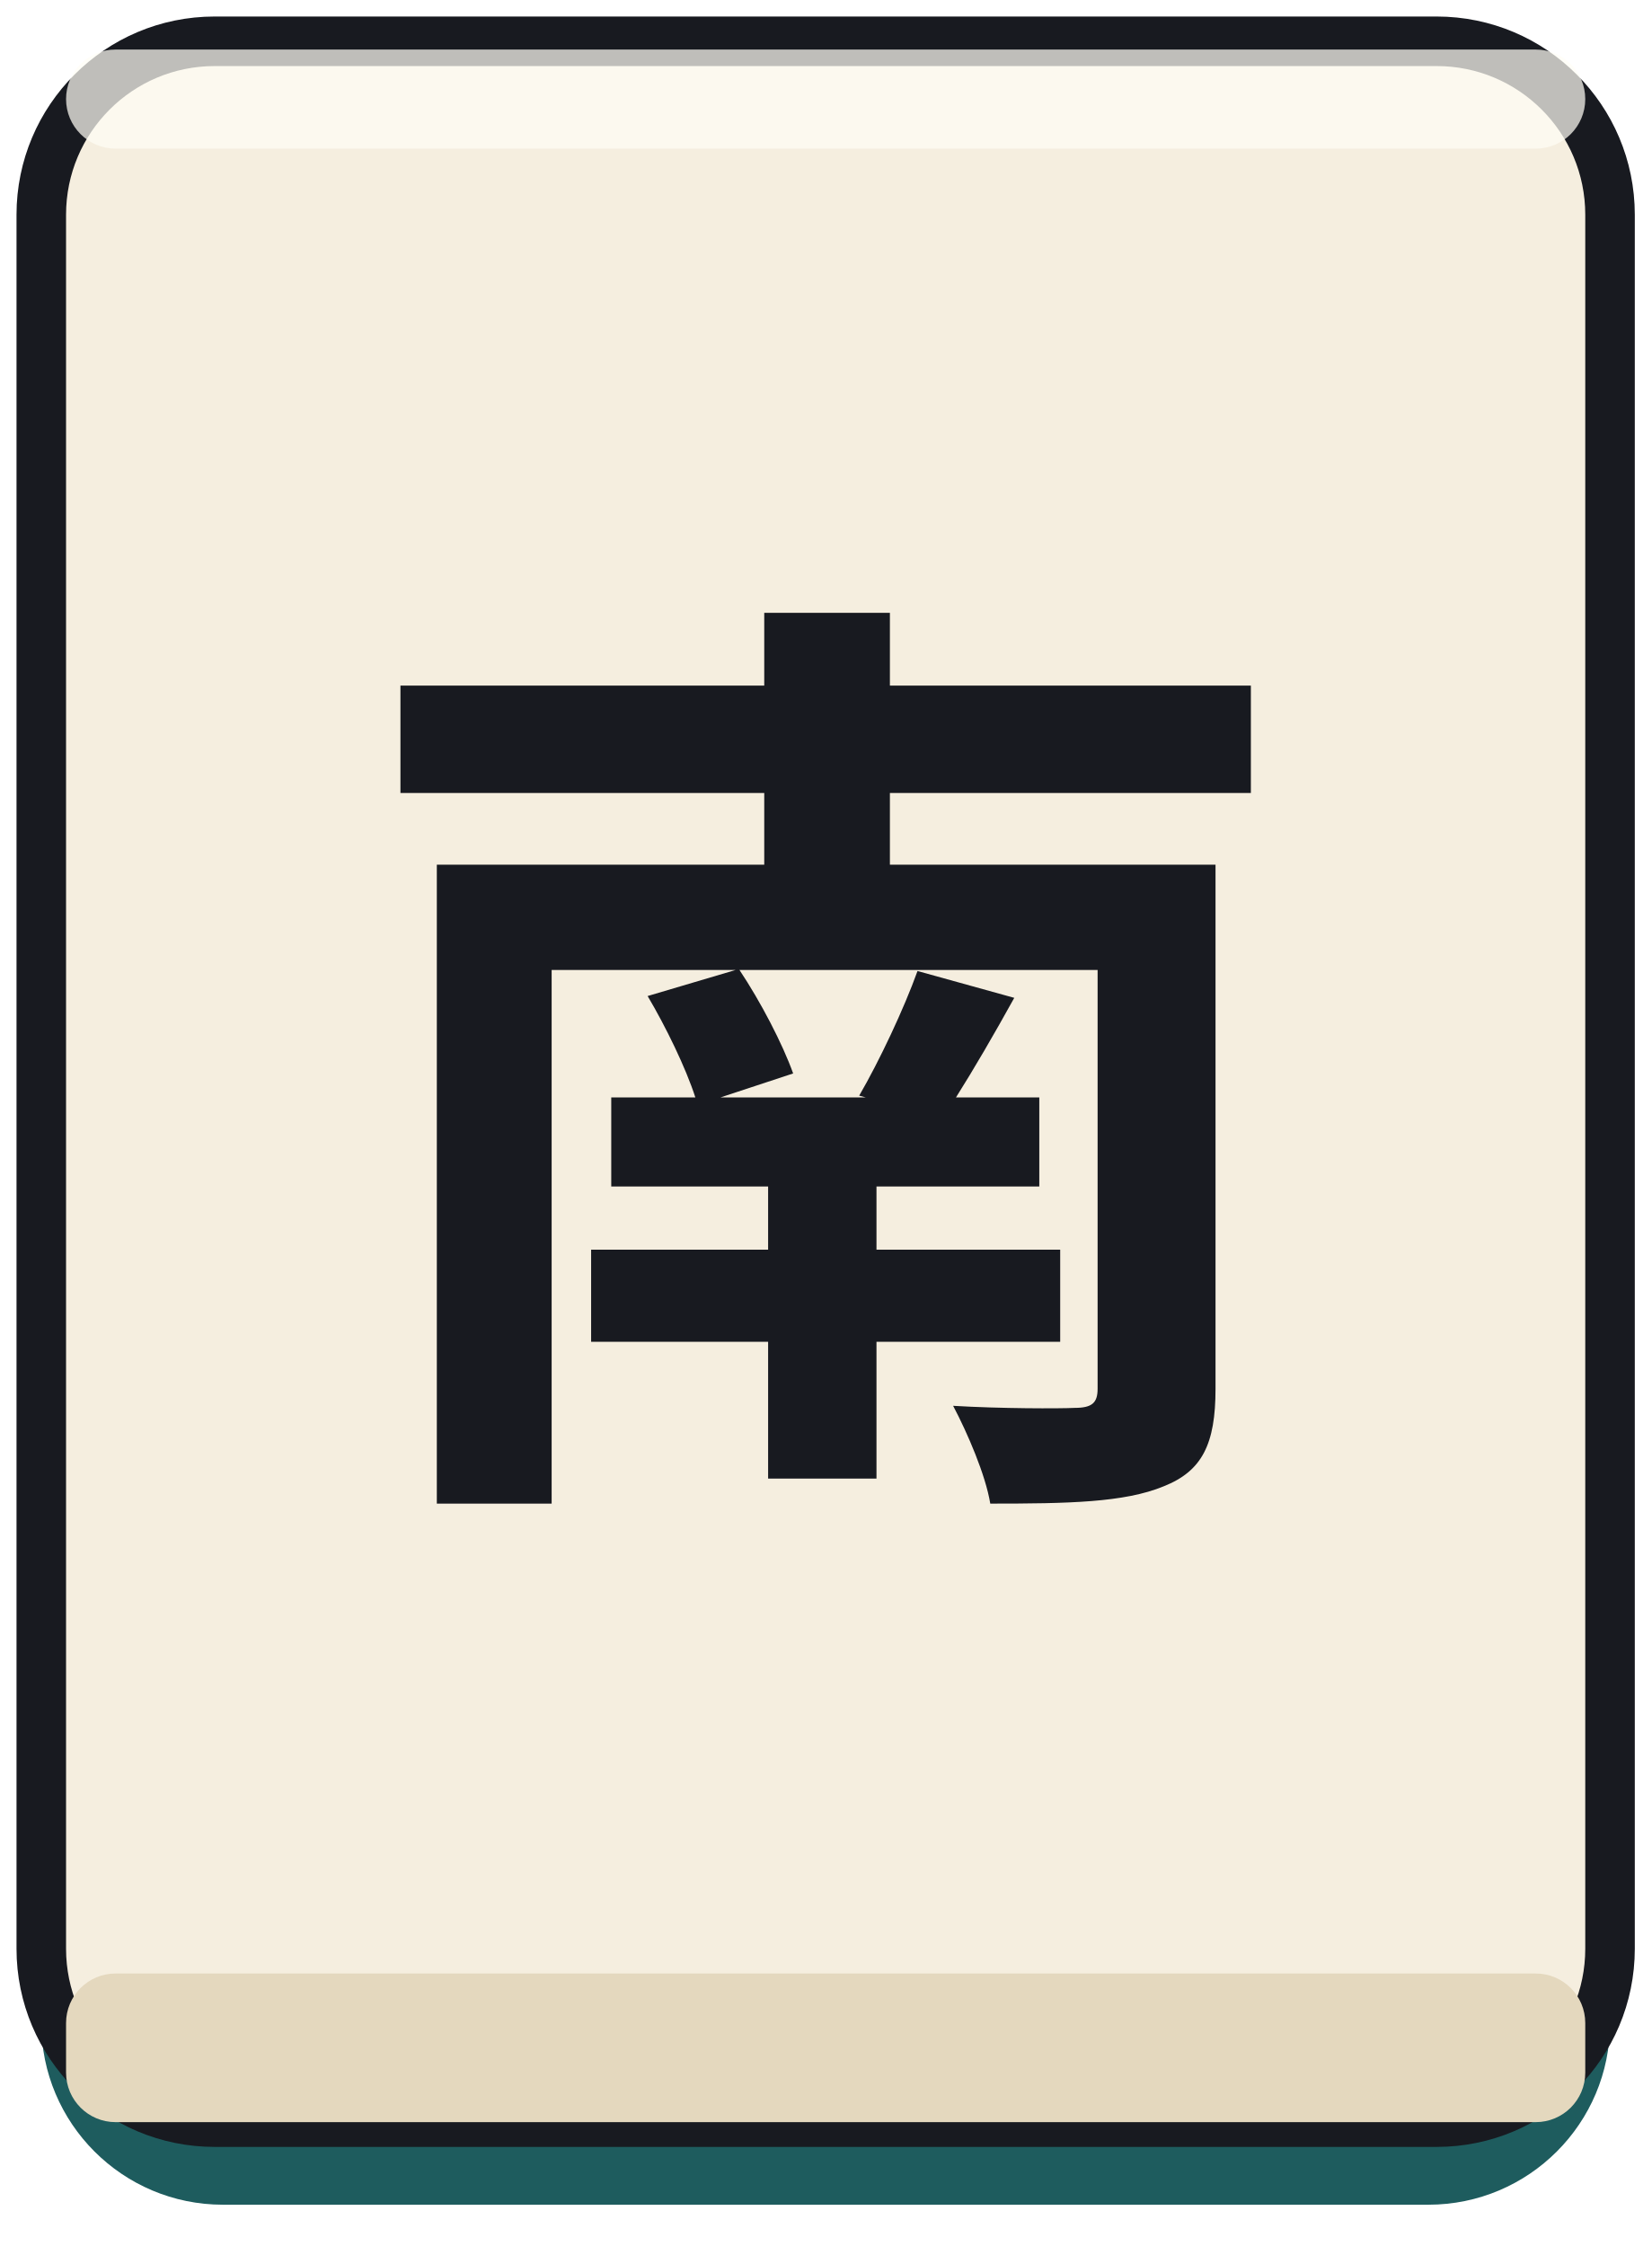
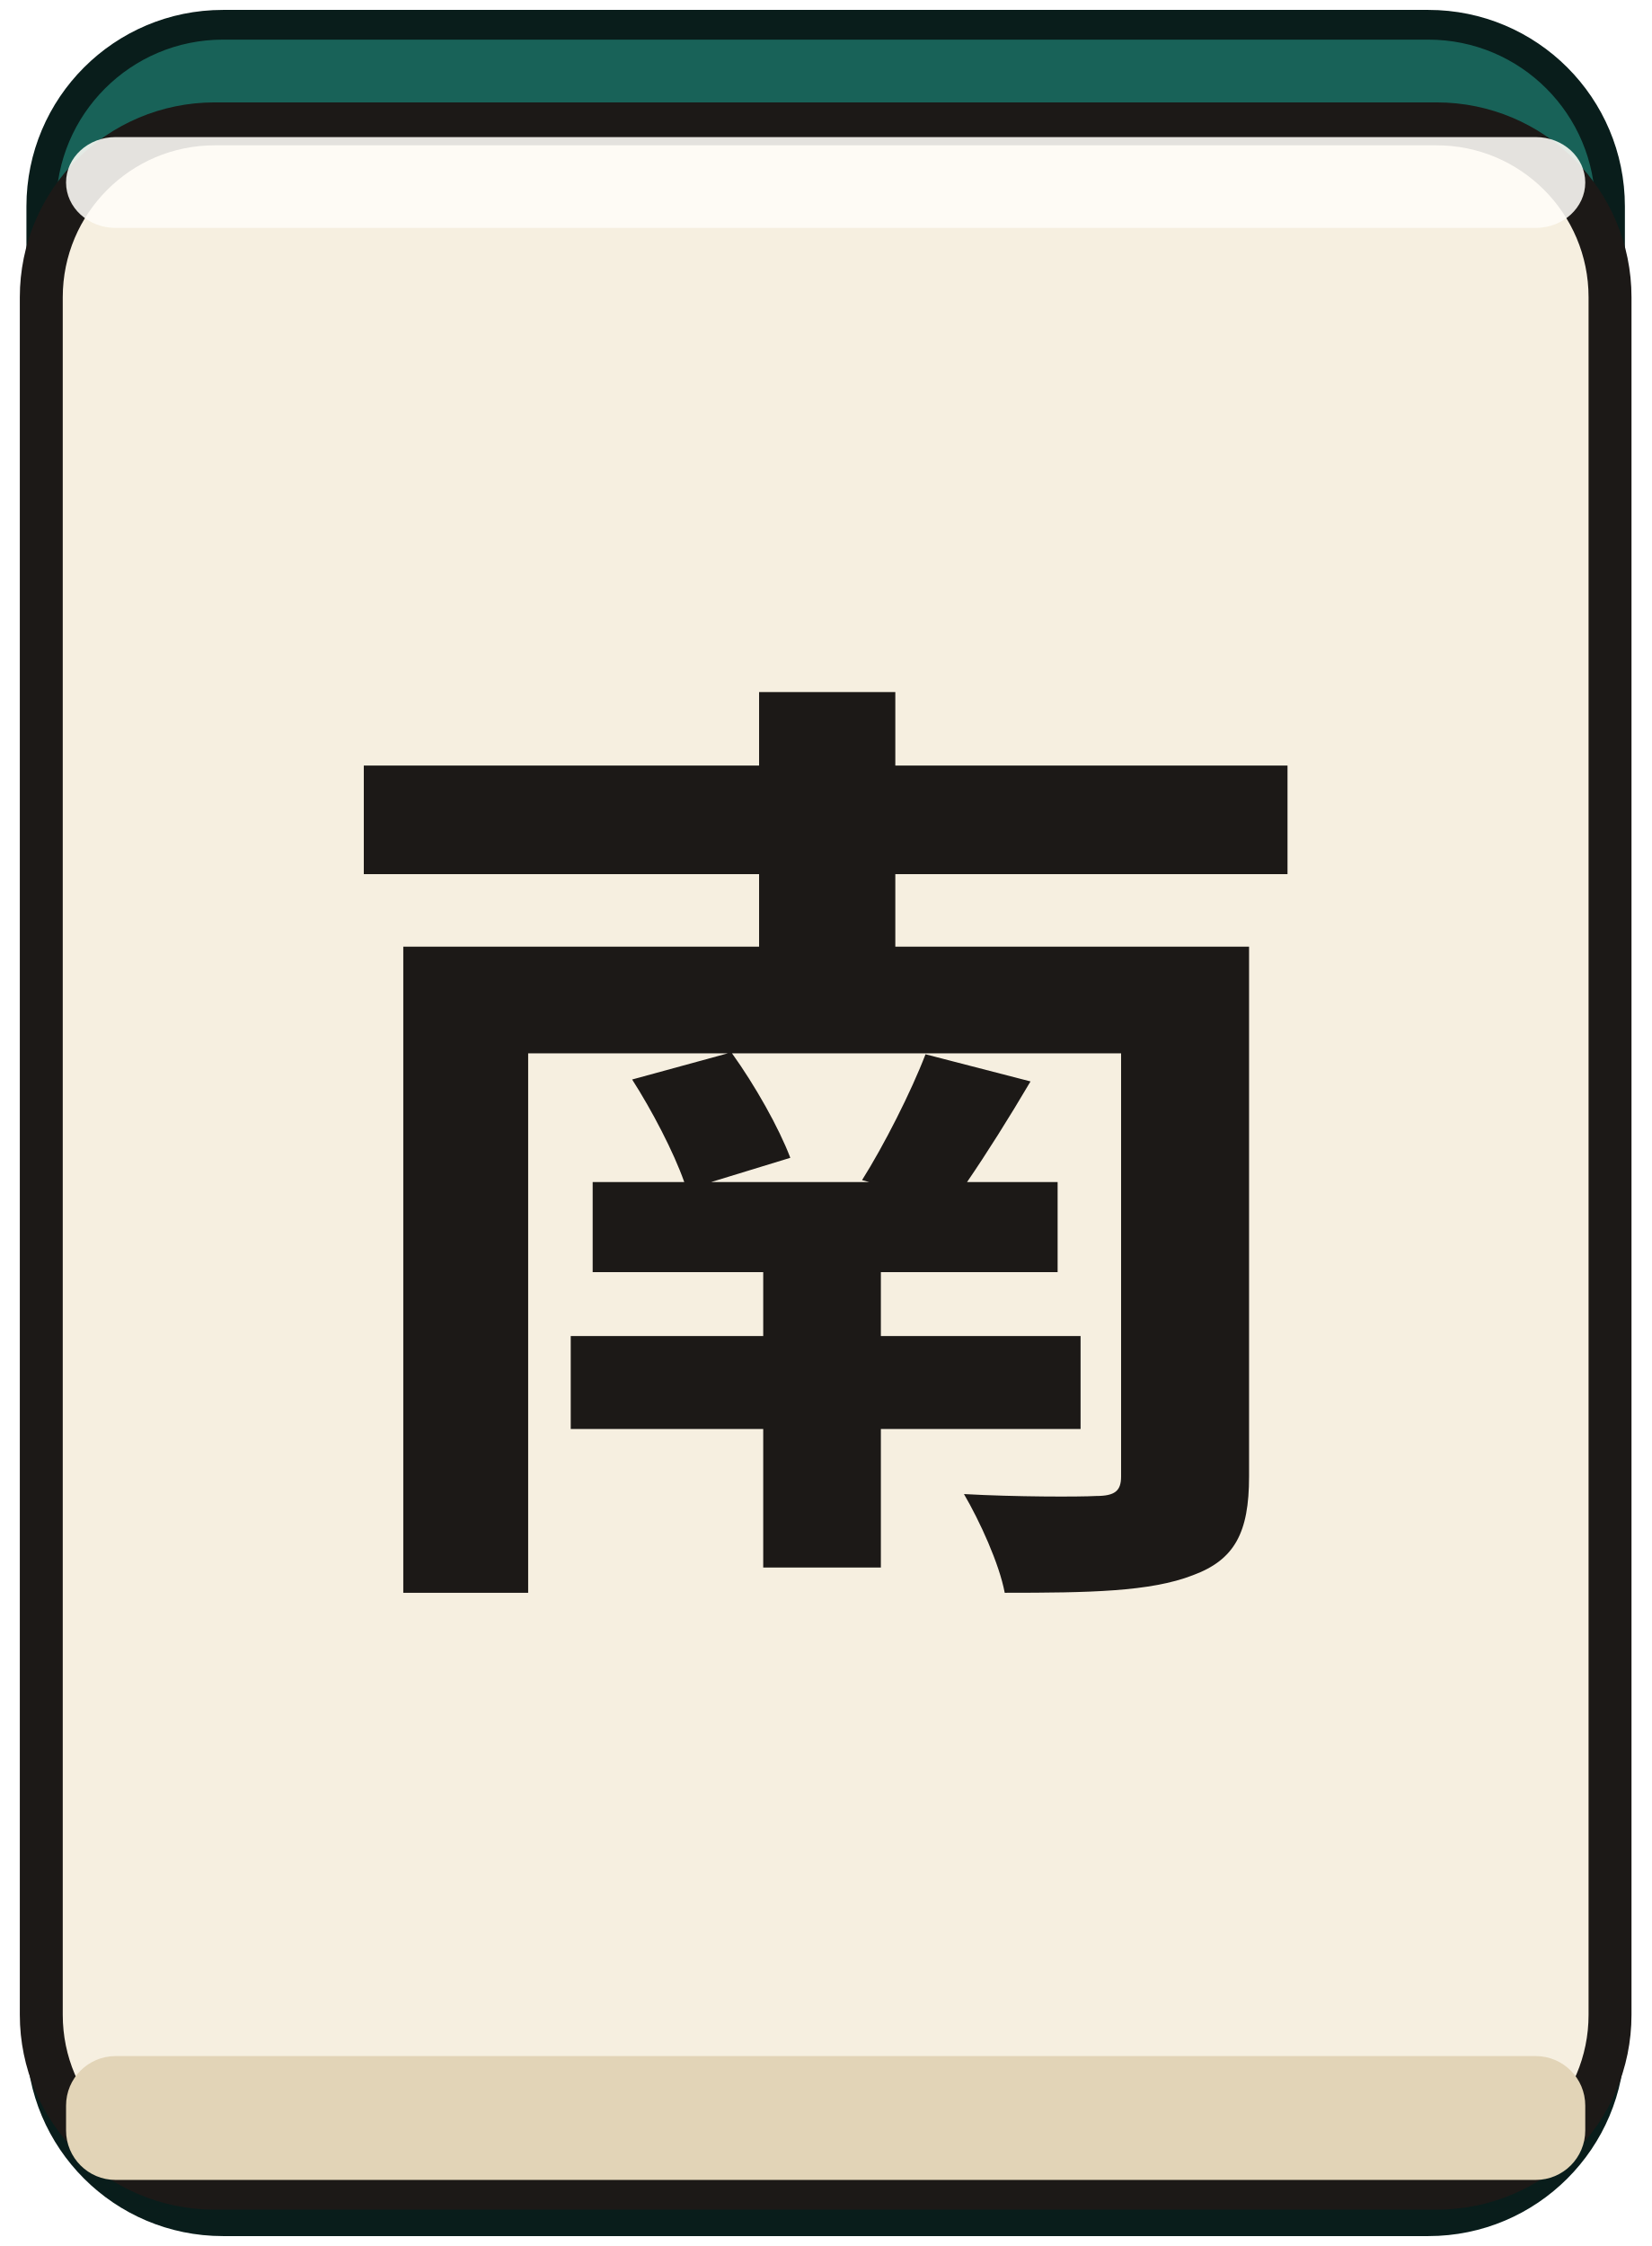
<svg xmlns="http://www.w3.org/2000/svg" viewBox="0 0 100 136">
-   <rect x="2.5" y="5.5" width="95" height="128" rx="11" fill="#1E5C5E" />
-   <rect x="2.5" y="2.5" width="95" height="126" rx="10.5" fill="#F5EEDF" stroke="#181A20" stroke-width="3" />
-   <rect x="4" y="3" width="92" height="6" rx="3" fill="#FFFDF5" opacity="0.72" />
-   <rect x="4" y="119.5" width="92" height="9" rx="3" fill="#E4D8BE" />
-   <text x="50" y="86" text-anchor="middle" font-family="'Songti SC','STSong','PingFang SC',serif" font-weight="900" font-size="58" fill="#181A20" stroke="none" stroke-width="1.2">南</text>
+   <rect x="2.5" y="1.5" width="95" height="133" rx="11" fill="#186258" stroke="#091D1B" stroke-width="1.8" />
+   <rect x="2.5" y="7.5" width="95" height="125" rx="10.5" fill="#F6EFE0" stroke="#1C1917" stroke-width="2.6" />
+   <rect x="4" y="8.3" width="92" height="5.5" rx="3" fill="#FFFDF8" opacity="0.88" />
+   <rect x="4" y="124.5" width="92" height="7.5" rx="3" fill="#E2D4B7" />
+   <g transform="translate(0 8.50) scale(1 0.9308)">
+     <text x="50" y="89" text-anchor="middle" font-family="'Kaiti SC','STKaiti','BiauKai','Songti SC',serif" font-weight="900" font-size="63" fill="#1C1917">南</text>
+   </g>
</svg>
